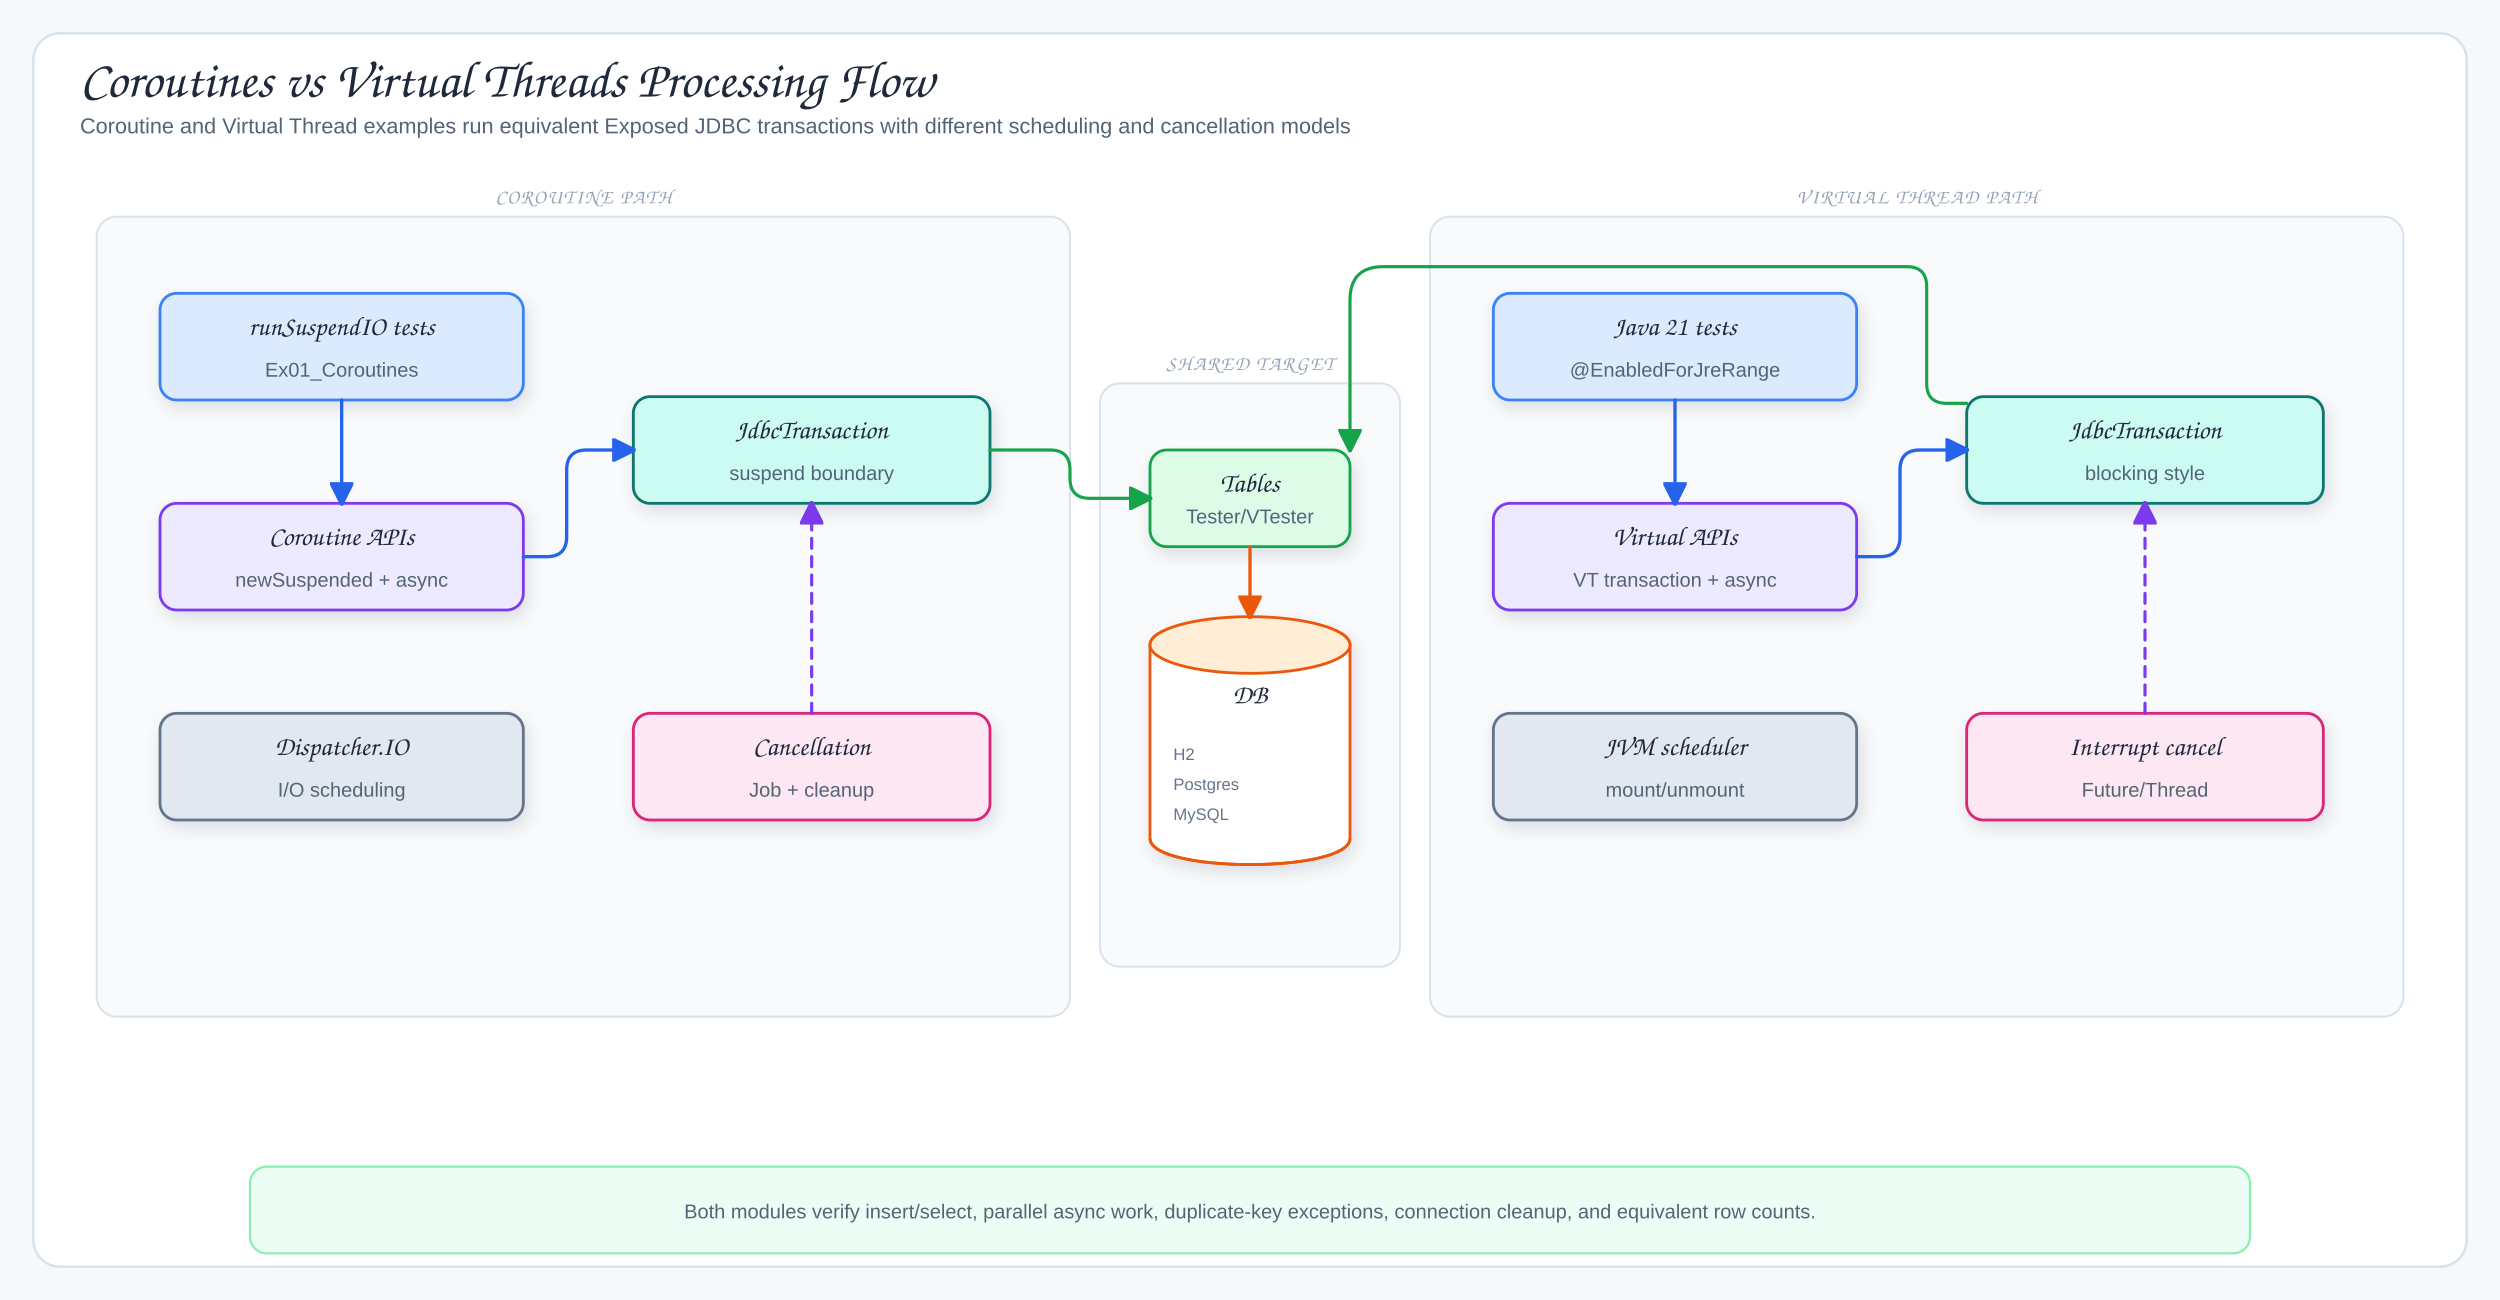
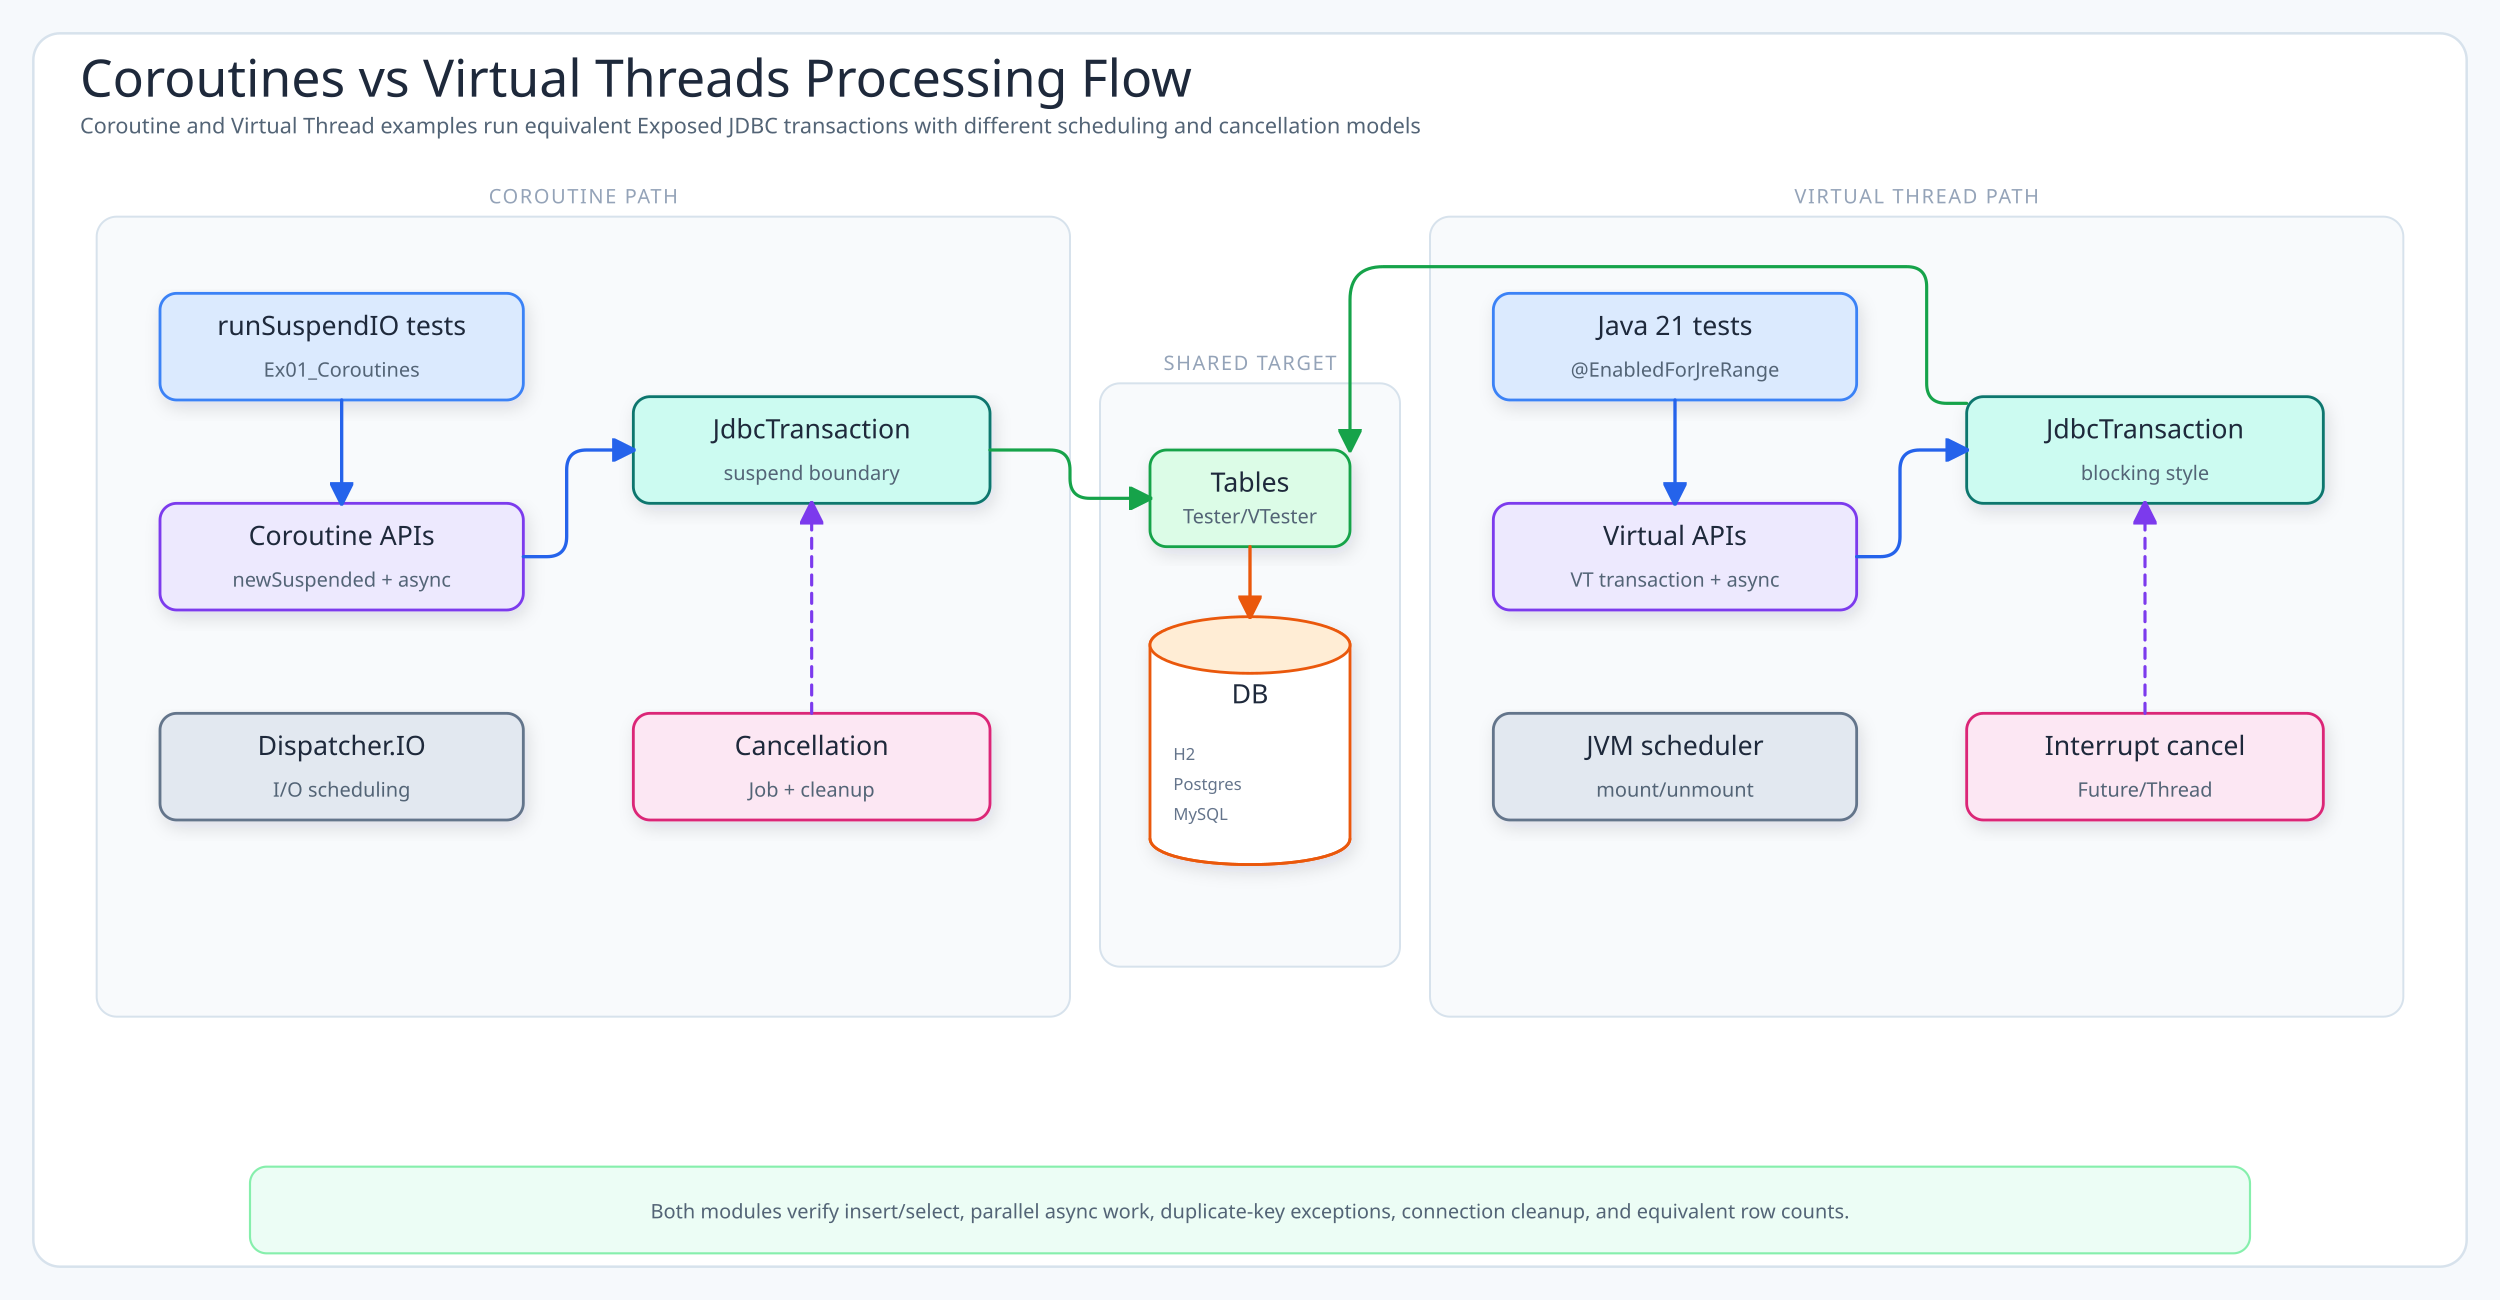
<svg xmlns="http://www.w3.org/2000/svg" viewBox="0 0 1500 780" width="1500" height="780" role="img" aria-label="Coroutines vs Virtual Threads Processing Flow">
  <defs>
    <filter id="shadow" x="-10%" y="-10%" width="120%" height="130%">
      <feDropShadow dx="2" dy="4" stdDeviation="5" flood-color="#1f2937" flood-opacity="0.12" />
    </filter>
    <marker id="arrowBlue" viewBox="0 0 10 10" markerUnits="userSpaceOnUse" markerWidth="14" markerHeight="14" refX="9" refY="5" orient="auto">
      <path d="M 0 0 L 10 5 L 0 10 Z" fill="#2563eb" stroke="#2563eb" stroke-width="1" stroke-dasharray="none" style="stroke-dasharray:none" />
    </marker>
    <marker id="arrowGreen" viewBox="0 0 10 10" markerUnits="userSpaceOnUse" markerWidth="14" markerHeight="14" refX="9" refY="5" orient="auto">
      <path d="M 0 0 L 10 5 L 0 10 Z" fill="#16a34a" stroke="#16a34a" stroke-width="1" stroke-dasharray="none" style="stroke-dasharray:none" />
    </marker>
    <marker id="arrowPink" viewBox="0 0 10 10" markerUnits="userSpaceOnUse" markerWidth="14" markerHeight="14" refX="9" refY="5" orient="auto">
      <path d="M 0 0 L 10 5 L 0 10 Z" fill="#db2777" stroke="#db2777" stroke-width="1" stroke-dasharray="none" style="stroke-dasharray:none" />
    </marker>
    <marker id="arrowOrange" viewBox="0 0 10 10" markerUnits="userSpaceOnUse" markerWidth="14" markerHeight="14" refX="9" refY="5" orient="auto">
      <path d="M 0 0 L 10 5 L 0 10 Z" fill="#ea580c" stroke="#ea580c" stroke-width="1" stroke-dasharray="none" style="stroke-dasharray:none" />
    </marker>
    <marker id="arrowPurple" viewBox="0 0 10 10" markerUnits="userSpaceOnUse" markerWidth="14" markerHeight="14" refX="9" refY="5" orient="auto">
      <path d="M 0 0 L 10 5 L 0 10 Z" fill="#7c3aed" stroke="#7c3aed" stroke-width="1" stroke-dasharray="none" style="stroke-dasharray:none" />
    </marker>
    <marker id="arrowGray" viewBox="0 0 10 10" markerUnits="userSpaceOnUse" markerWidth="14" markerHeight="14" refX="9" refY="5" orient="auto">
      <path d="M 0 0 L 10 5 L 0 10 Z" fill="#64748b" stroke="#64748b" stroke-width="1" stroke-dasharray="none" style="stroke-dasharray:none!important" />
    </marker>
    <style>
.canvas{fill:#f6f9fc}.frame{fill:#fff;stroke:#d7e2ec;stroke-width:1.5}
- .title{font-family:"Architects Daughter","Comic Sans MS",cursive;font-size:31px;fill:#1e293b}
- .subtitle,.detail{font-family:"Comic Mono","Comic Sans MS","Comic Sans","Comic Neue",Arial,sans-serif;fill:#536476}
- .subtitle{font-size:13px}.detail{font-size:12px}.tiny{font-family:"Comic Mono","Comic Sans MS","Comic Sans","Comic Neue",Arial,sans-serif;font-size:10px;fill:#64748b}
- .label{font-family:"Architects Daughter","Comic Sans MS",cursive;font-size:16px;fill:#1e293b}
- .panelTitle{font-family:"Architects Daughter","Comic Sans MS",cursive;font-size:12px;letter-spacing:.08em;fill:#94a3b8}
+ .title{font-family:"Architects Daughter";font-size:31px;fill:#1e293b}
+ .subtitle,.detail{font-family:"Comic Mono";fill:#536476}
+ .subtitle{font-size:13px}.detail{font-size:12px}.tiny{font-family:"Comic Mono";font-size:10px;fill:#64748b}
+ .label{font-family:"Architects Daughter";font-size:16px;fill:#1e293b}
+ .panelTitle{font-family:"Architects Daughter";font-size:12px;letter-spacing:.08em;fill:#94a3b8}
.card{stroke-width:1.7;filter:url(#shadow)}.panel{fill:#f8fafc;stroke:#d7e2ec;stroke-width:1.2}
.arrow{fill:none;stroke:#2563eb;stroke-width:2;stroke-linecap:round;stroke-linejoin:round;marker-end:url(#arrowBlue)}
.mapLine{fill:none;stroke:#16a34a;stroke-width:1.9;stroke-linecap:round;stroke-linejoin:round;marker-end:url(#arrowGreen)}
.codecLine{fill:none;stroke:#db2777;stroke-width:1.9;stroke-linecap:round;stroke-linejoin:round;marker-end:url(#arrowPink)}
.dbUse{fill:none;stroke:#ea580c;stroke-width:2;stroke-linecap:round;stroke-linejoin:round;marker-end:url(#arrowOrange)}
.runtimeUse{fill:none;stroke:#7c3aed;stroke-width:1.9;stroke-dasharray:6 5;stroke-linecap:round;stroke-linejoin:round;marker-end:url(#arrowPurple)}
.returnLine{fill:none;stroke:#64748b;stroke-width:1.7;stroke-dasharray:7 5;stroke-linecap:round;stroke-linejoin:round;marker-end:url(#arrowGray)}
.lifeline{stroke:#cbd5e1;stroke-width:1.4;stroke-dasharray:5 6}
</style>
  </defs>
  <rect width="1500" height="780" class="canvas" />
  <rect x="20" y="20" width="1460" height="740" rx="16" class="frame" />
  <text x="48" y="58" class="title">Coroutines vs Virtual Threads Processing Flow</text>
  <text x="48" y="80" class="subtitle">Coroutine and Virtual Thread examples run equivalent Exposed JDBC transactions with different scheduling and cancellation models</text>
  <rect x="58" y="130" width="584" height="480" rx="12" class="panel" />
  <text x="350" y="122" class="panelTitle" text-anchor="middle">COROUTINE PATH</text>
  <rect x="96" y="176" width="218" height="64" rx="10" fill="#dbeafe" stroke="#3b82f6" class="card" />
  <text x="205" y="201" class="label" text-anchor="middle">runSuspendIO tests</text>
  <text x="205" y="226" class="detail" text-anchor="middle">Ex01_Coroutines</text>
  <rect x="96" y="302" width="218" height="64" rx="10" fill="#ede9fe" stroke="#7c3aed" class="card" />
  <text x="205" y="327" class="label" text-anchor="middle">Coroutine APIs</text>
  <text x="205" y="352" class="detail" text-anchor="middle">newSuspended + async</text>
  <rect x="96" y="428" width="218" height="64" rx="10" fill="#e2e8f0" stroke="#64748b" class="card" />
  <text x="205" y="453" class="label" text-anchor="middle">Dispatcher.IO</text>
  <text x="205" y="478" class="detail" text-anchor="middle">I/O scheduling</text>
  <rect x="380" y="238" width="214" height="64" rx="10" fill="#ccfbf1" stroke="#0f766e" class="card" />
  <text x="487" y="263" class="label" text-anchor="middle">JdbcTransaction</text>
  <text x="487" y="288" class="detail" text-anchor="middle">suspend boundary</text>
  <rect x="380" y="428" width="214" height="64" rx="10" fill="#fce7f3" stroke="#db2777" class="card" />
  <text x="487" y="453" class="label" text-anchor="middle">Cancellation</text>
  <text x="487" y="478" class="detail" text-anchor="middle">Job + cleanup</text>
  <rect x="858" y="130" width="584" height="480" rx="12" class="panel" />
  <text x="1150" y="122" class="panelTitle" text-anchor="middle">VIRTUAL THREAD PATH</text>
  <rect x="896" y="176" width="218" height="64" rx="10" fill="#dbeafe" stroke="#3b82f6" class="card" />
  <text x="1005" y="201" class="label" text-anchor="middle">Java 21 tests</text>
  <text x="1005" y="226" class="detail" text-anchor="middle">@EnabledForJreRange</text>
  <rect x="896" y="302" width="218" height="64" rx="10" fill="#ede9fe" stroke="#7c3aed" class="card" />
  <text x="1005" y="327" class="label" text-anchor="middle">Virtual APIs</text>
  <text x="1005" y="352" class="detail" text-anchor="middle">VT transaction + async</text>
  <rect x="896" y="428" width="218" height="64" rx="10" fill="#e2e8f0" stroke="#64748b" class="card" />
  <text x="1005" y="453" class="label" text-anchor="middle">JVM scheduler</text>
  <text x="1005" y="478" class="detail" text-anchor="middle">mount/unmount</text>
  <rect x="1180" y="238" width="214" height="64" rx="10" fill="#ccfbf1" stroke="#0f766e" class="card" />
  <text x="1287" y="263" class="label" text-anchor="middle">JdbcTransaction</text>
  <text x="1287" y="288" class="detail" text-anchor="middle">blocking style</text>
  <rect x="1180" y="428" width="214" height="64" rx="10" fill="#fce7f3" stroke="#db2777" class="card" />
  <text x="1287" y="453" class="label" text-anchor="middle">Interrupt cancel</text>
  <text x="1287" y="478" class="detail" text-anchor="middle">Future/Thread</text>
  <rect x="660" y="230" width="180" height="350" rx="12" class="panel" />
  <text x="750" y="222" class="panelTitle" text-anchor="middle">SHARED TARGET</text>
  <rect x="690" y="270" width="120" height="58" rx="10" fill="#dcfce7" stroke="#16a34a" class="card" />
  <text x="750" y="295" class="label" text-anchor="middle">Tables</text>
  <text x="750" y="314" class="detail" text-anchor="middle">Tester/VTester</text>
  <path d="M690,387 C690,366 810,366 810,387 L810,503 C810,524 690,524 690,503 Z" fill="#fff" stroke="#ea580c" stroke-width="1.7" class="card" />
  <ellipse cx="750" cy="387" rx="60" ry="17" fill="#ffedd5" stroke="#ea580c" stroke-width="1.7" />
  <path d="M690,503 C690,524 810,524 810,503" fill="none" stroke="#ea580c" stroke-width="1.7" />
  <text x="750" y="422" class="label" text-anchor="middle">DB</text>
  <text x="704" y="456" class="tiny">H2</text>
  <text x="704" y="474" class="tiny">Postgres</text>
  <text x="704" y="492" class="tiny">MySQL</text>
  <path d="M205,240 L205,302" class="arrow" data-connector="coroutine-test-to-api" />
  <path d="M314,334 L328,334 Q340,334 340,322 L340,282 Q340,270 352,270 L380,270" class="arrow" data-connector="coroutine-api-to-tx" />
  <path d="M594,270 L630,270 Q642,270 642,282 L642,287 Q642,299 654,299 L690,299" class="mapLine" data-connector="coroutine-tx-to-table" />
  <path d="M487,428 L487,302" class="runtimeUse" data-connector="coroutine-cancel-to-tx" />
  <path d="M750,328 L750,370" class="dbUse" data-connector="tables-to-db" />
  <path d="M1005,240 L1005,302" class="arrow" data-connector="vt-test-to-api" />
  <path d="M1114,334 L1128,334 Q1140,334 1140,322 L1140,282 Q1140,270 1152,270 L1180,270" class="arrow" data-connector="vt-api-to-tx" />
  <path d="M1180,242 L1168,242 Q1156,242 1156,230 L1156,172 Q1156,160 1144,160 L830,160 Q810,160 810,180 L810,270" class="mapLine" data-connector="vt-tx-to-table" />
  <path d="M1287,428 L1287,302" class="runtimeUse" data-connector="interrupt-to-tx" />
  <rect x="150" y="700" width="1200" height="52" rx="10" fill="#ecfdf5" stroke="#86efac" stroke-width="1.3" />
  <text x="750" y="731" class="detail" text-anchor="middle">Both modules verify insert/select, parallel async work, duplicate-key exceptions, connection cleanup, and equivalent row counts.</text>
</svg>
